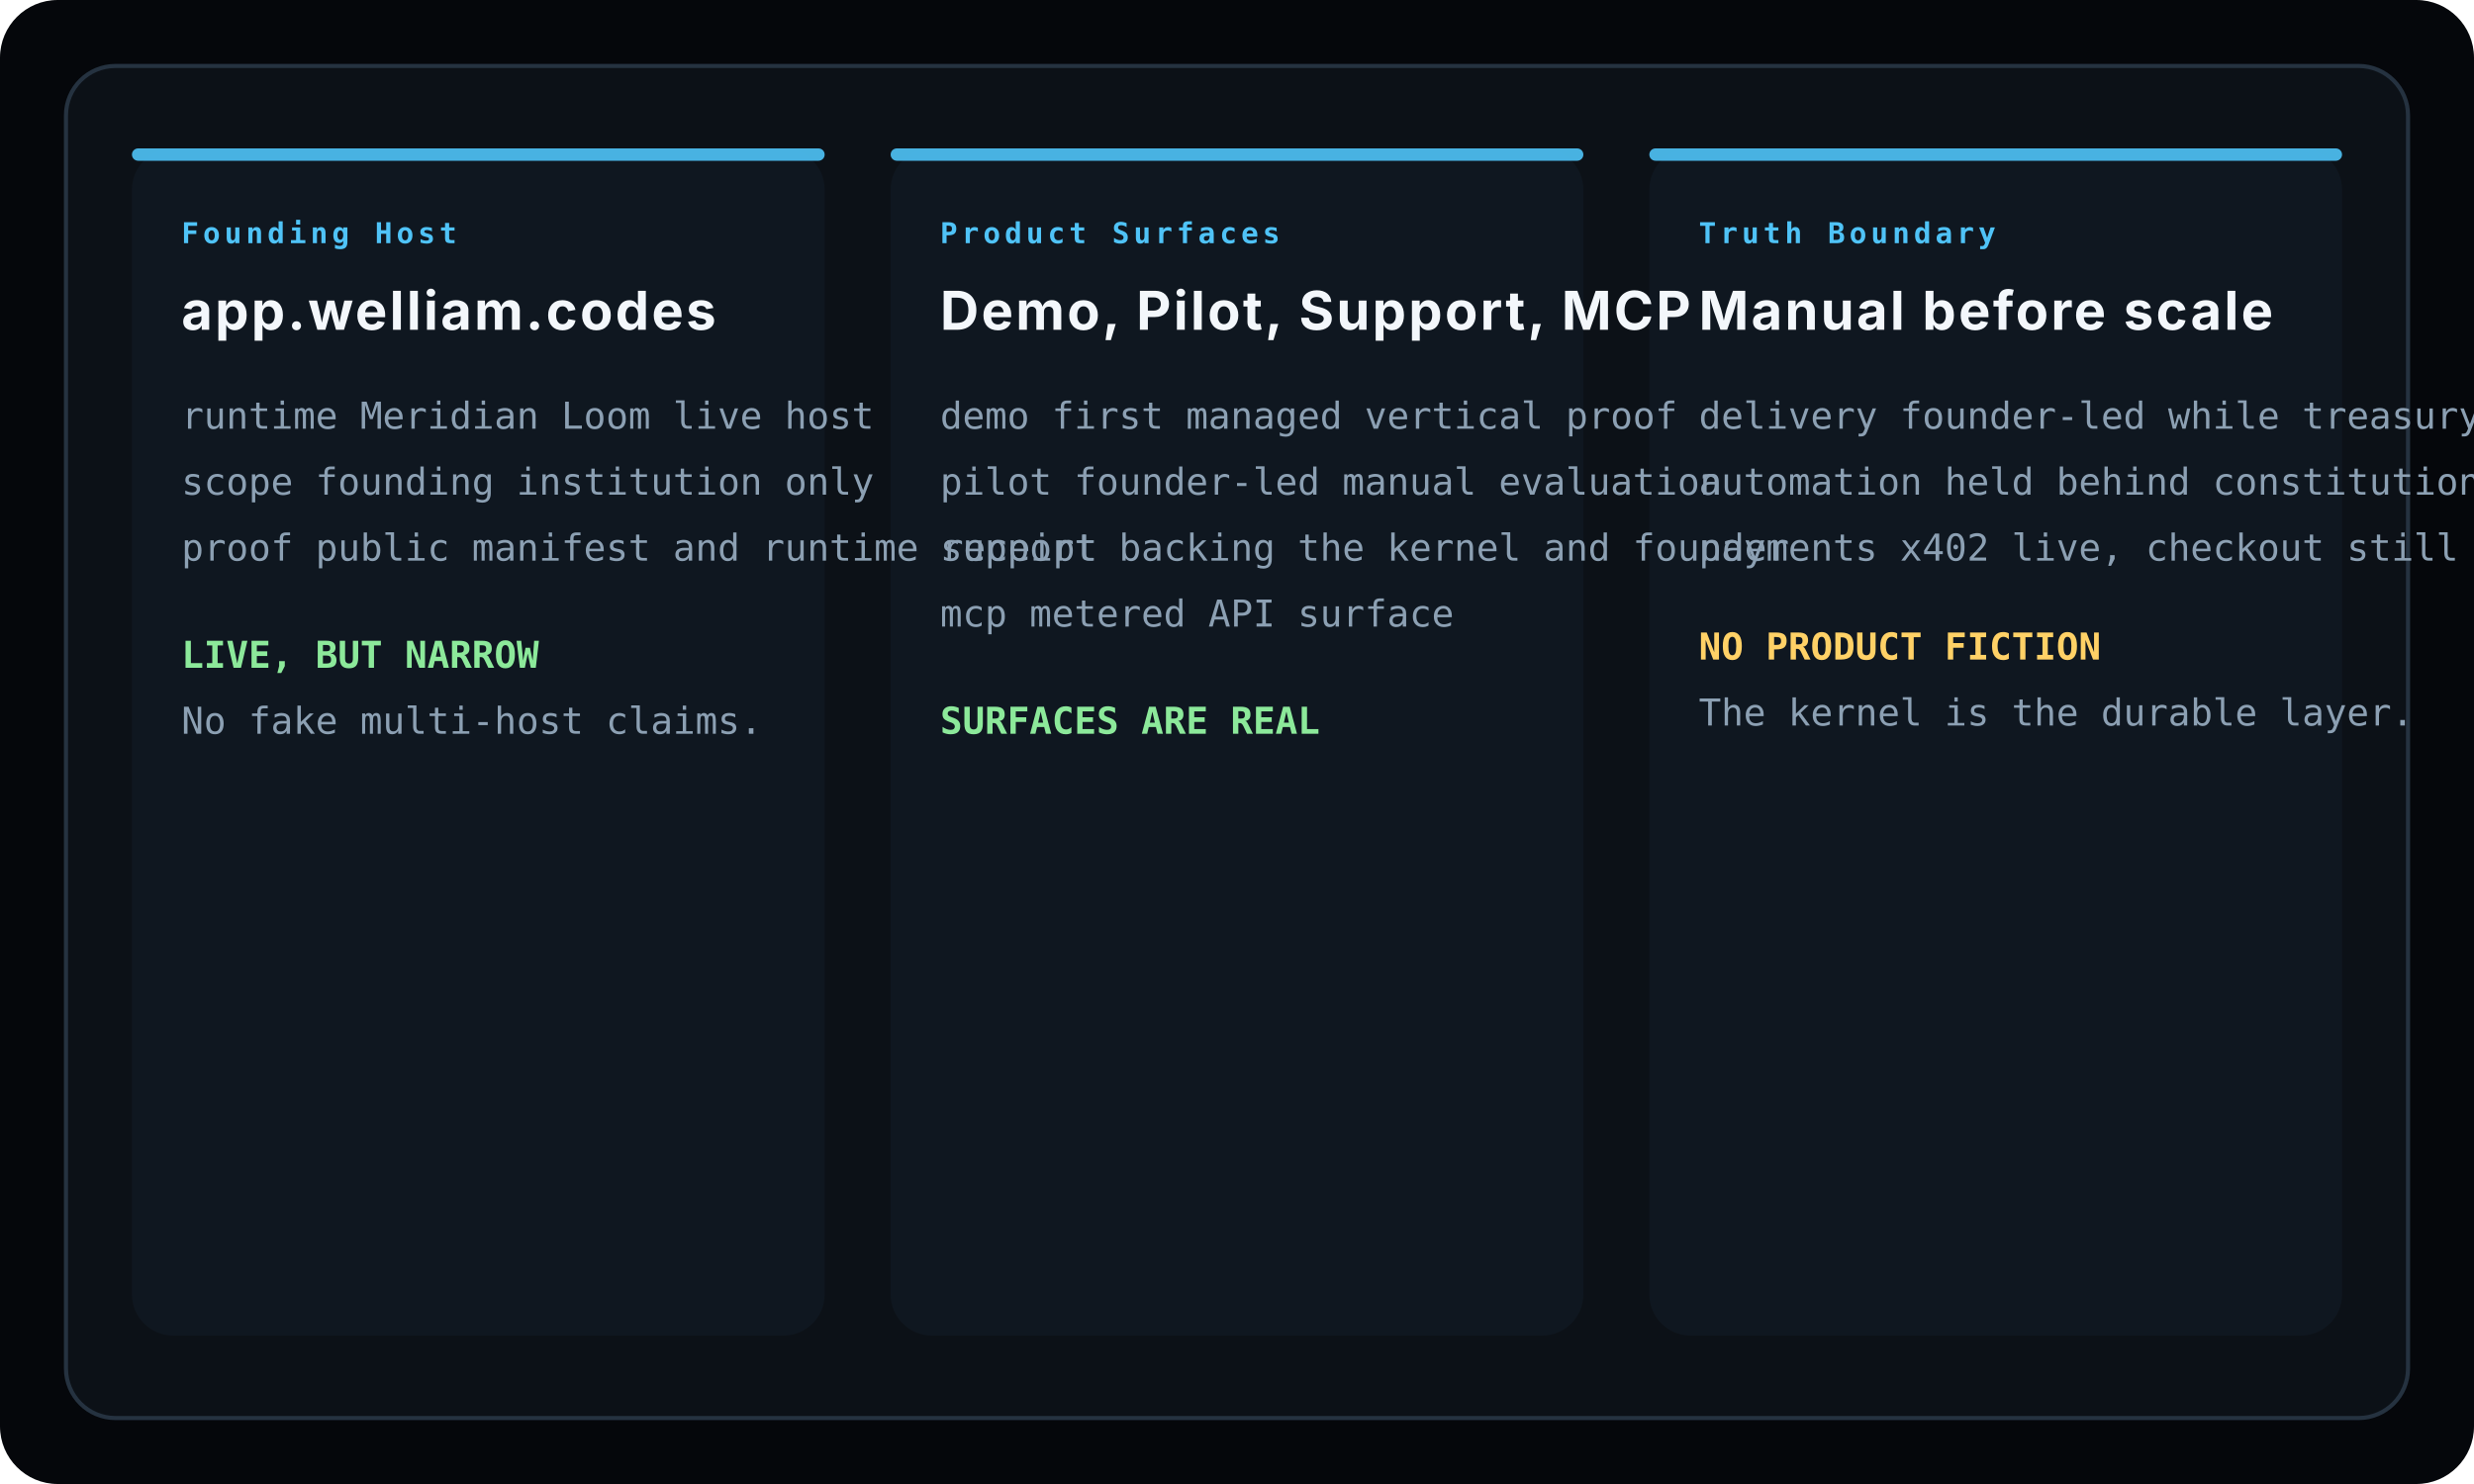
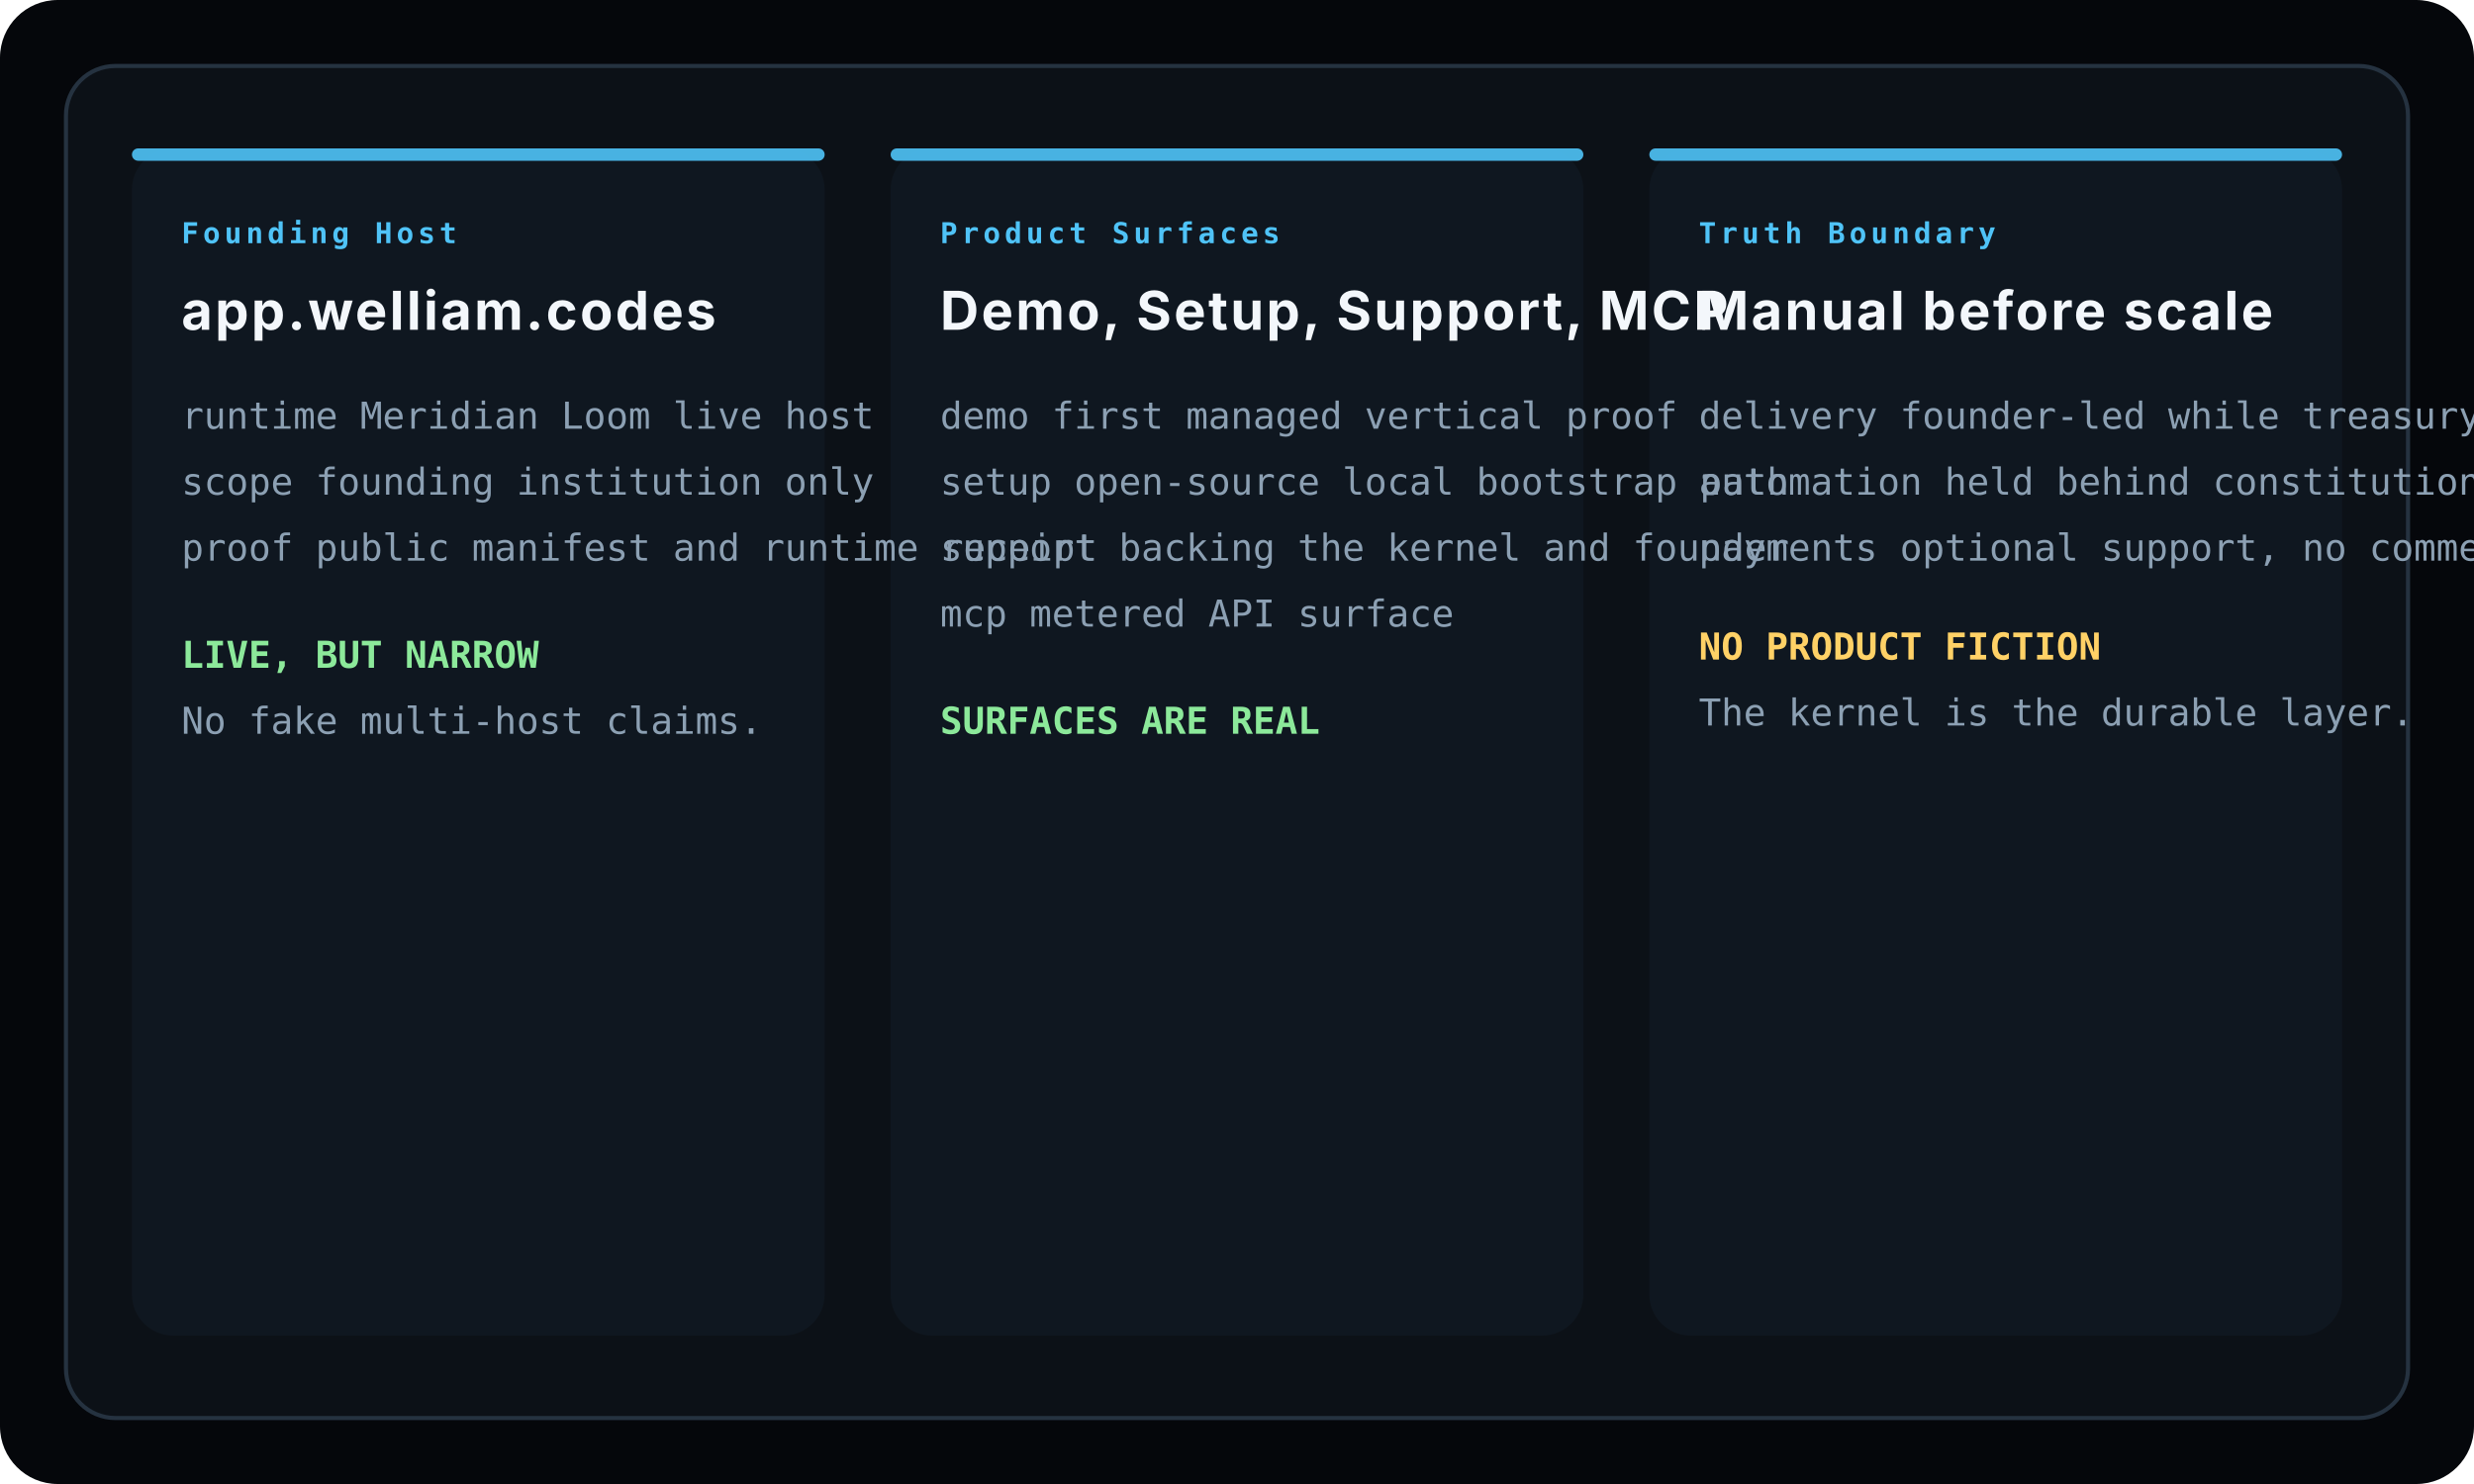
<svg xmlns="http://www.w3.org/2000/svg" viewBox="0 0 1200 720" width="1200" height="720" preserveAspectRatio="xMidYMid meet" role="img" aria-labelledby="title desc">
  <defs>
    <style>
      .bg { fill: #05070b; }
      .panel { fill: #0c1117; stroke: #253240; stroke-width: 2; }
      .soft { fill: #0f1720; }
      .line { fill: #e6edf5; font: 600 20px/1 "JetBrains Mono", monospace; }
      .body { fill: #8ca0b3; font: 500 18px/1.45 "JetBrains Mono", monospace; }
      .title { fill: #f3f7fb; font: 700 26px/1 "Space Grotesk", Inter, sans-serif; letter-spacing: 1.2px; }
      .tag { fill: #4fc3f7; font: 700 14px/1 "JetBrains Mono", monospace; letter-spacing: 2px; text-transform: uppercase; }
      .ok { fill: #8ce99a; font: 700 18px/1 "JetBrains Mono", monospace; }
      .warn { fill: #ffd166; font: 700 18px/1 "JetBrains Mono", monospace; }
      .rail { fill: #4fc3f7; opacity: .9; }
    </style>
  </defs>
  <rect class="bg" width="1200" height="720" rx="28" />
  <rect class="panel" x="32" y="32" width="1136" height="656" rx="24" />
  <rect class="soft" x="64" y="72" width="336" height="576" rx="20" />
  <rect class="soft" x="432" y="72" width="336" height="576" rx="20" />
  <rect class="soft" x="800" y="72" width="336" height="576" rx="20" />
  <rect class="rail" x="64" y="72" width="336" height="6" rx="3" />
  <rect class="rail" x="432" y="72" width="336" height="6" rx="3" />
  <rect class="rail" x="800" y="72" width="336" height="6" rx="3" />
  <text x="88" y="118" class="tag">Founding Host</text>
  <text x="88" y="160" class="title">app.welliam.codes</text>
  <text x="88" y="208" class="body">runtime              Meridian Loom live host</text>
  <text x="88" y="240" class="body">scope                founding institution only</text>
  <text x="88" y="272" class="body">proof                public manifest and runtime receipt</text>
  <text x="88" y="324" class="ok">LIVE, BUT NARROW</text>
  <text x="88" y="356" class="body">No fake multi-host claims.</text>
  <text x="456" y="118" class="tag">Product Surfaces</text>
-   <text x="456" y="160" class="title">Demo, Pilot, Support, MCP</text>
+   <text x="456" y="160" class="title">Demo, Setup, Support, MCP</text>
  <text x="456" y="208" class="body">demo                 first managed vertical proof</text>
-   <text x="456" y="240" class="body">pilot                founder-led manual evaluation</text>
+   <text x="456" y="240" class="body">setup                open-source local bootstrap path</text>
  <text x="456" y="272" class="body">support              backing the kernel and founder</text>
  <text x="456" y="304" class="body">mcp                  metered API surface</text>
  <text x="456" y="356" class="ok">SURFACES ARE REAL</text>
  <text x="824" y="118" class="tag">Truth Boundary</text>
  <text x="824" y="160" class="title">Manual before scale</text>
  <text x="824" y="208" class="body">delivery             founder-led while treasury-gated</text>
  <text x="824" y="240" class="body">automation           held behind constitutional preflight</text>
-   <text x="824" y="272" class="body">payments             x402 live, checkout still narrow</text>
+   <text x="824" y="272" class="body">payments             optional support, no commercial checkout</text>
  <text x="824" y="320" class="warn">NO PRODUCT FICTION</text>
  <text x="824" y="352" class="body">The kernel is the durable layer.</text>
</svg>
